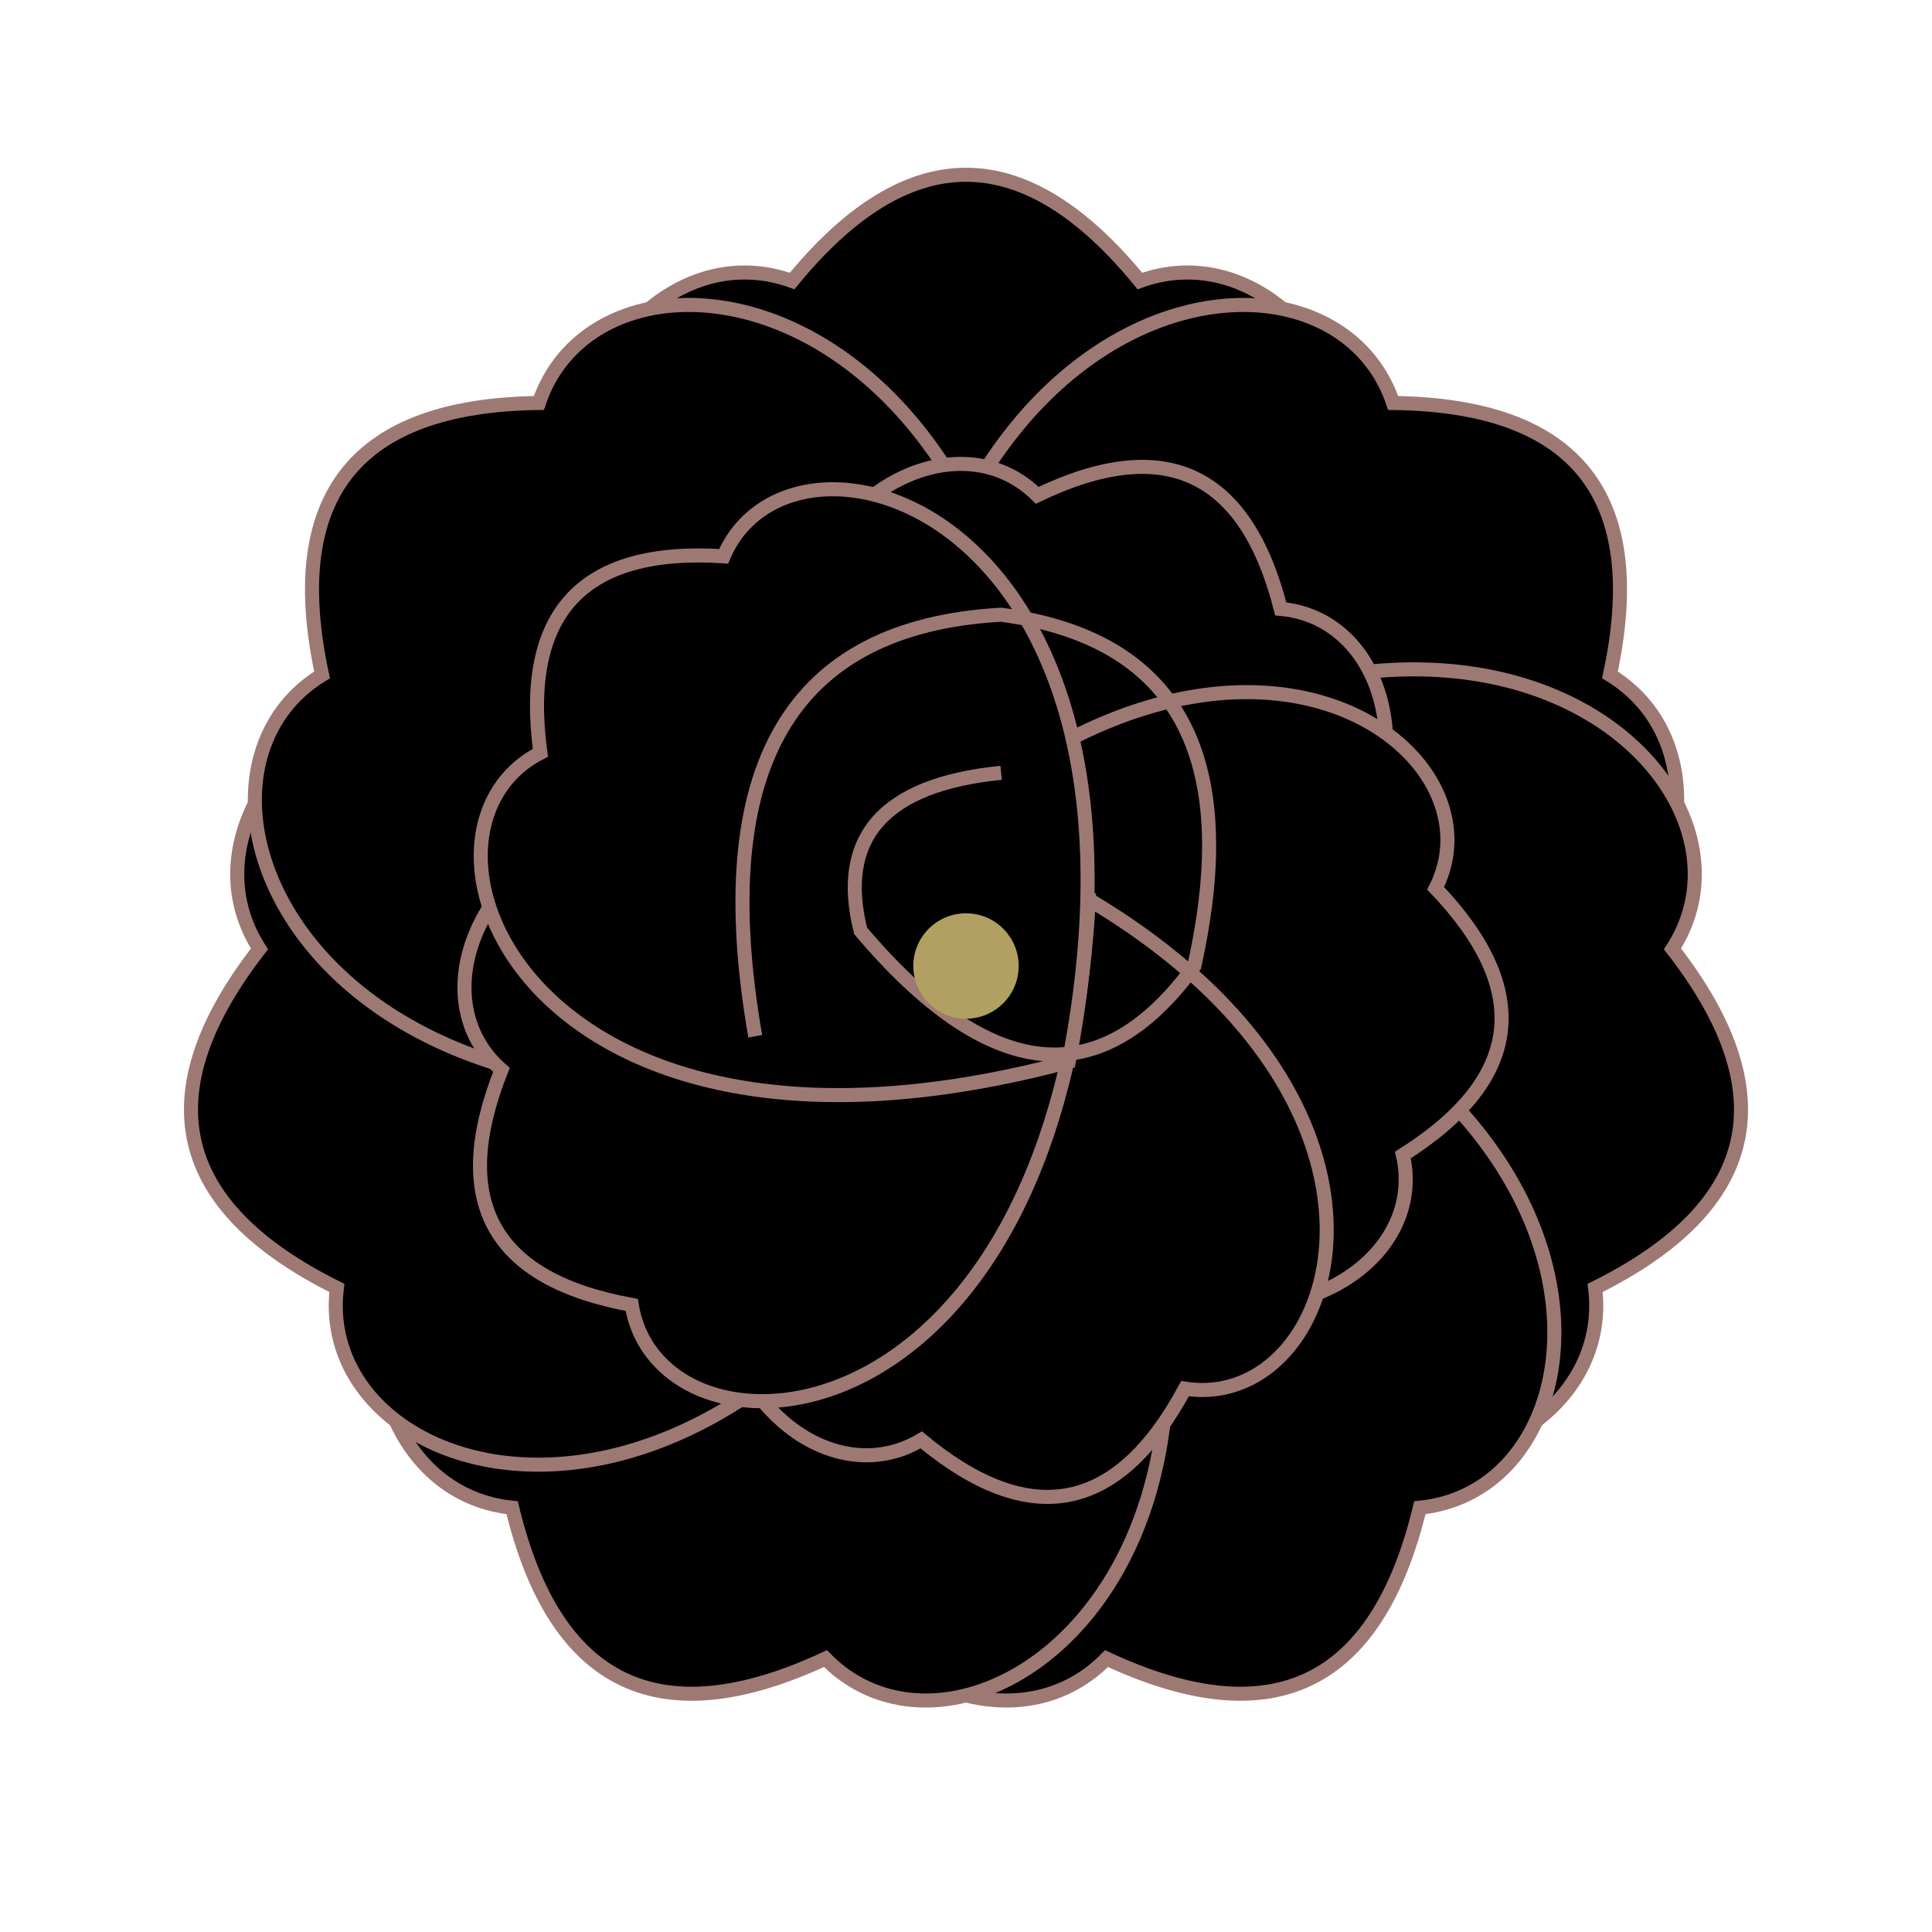
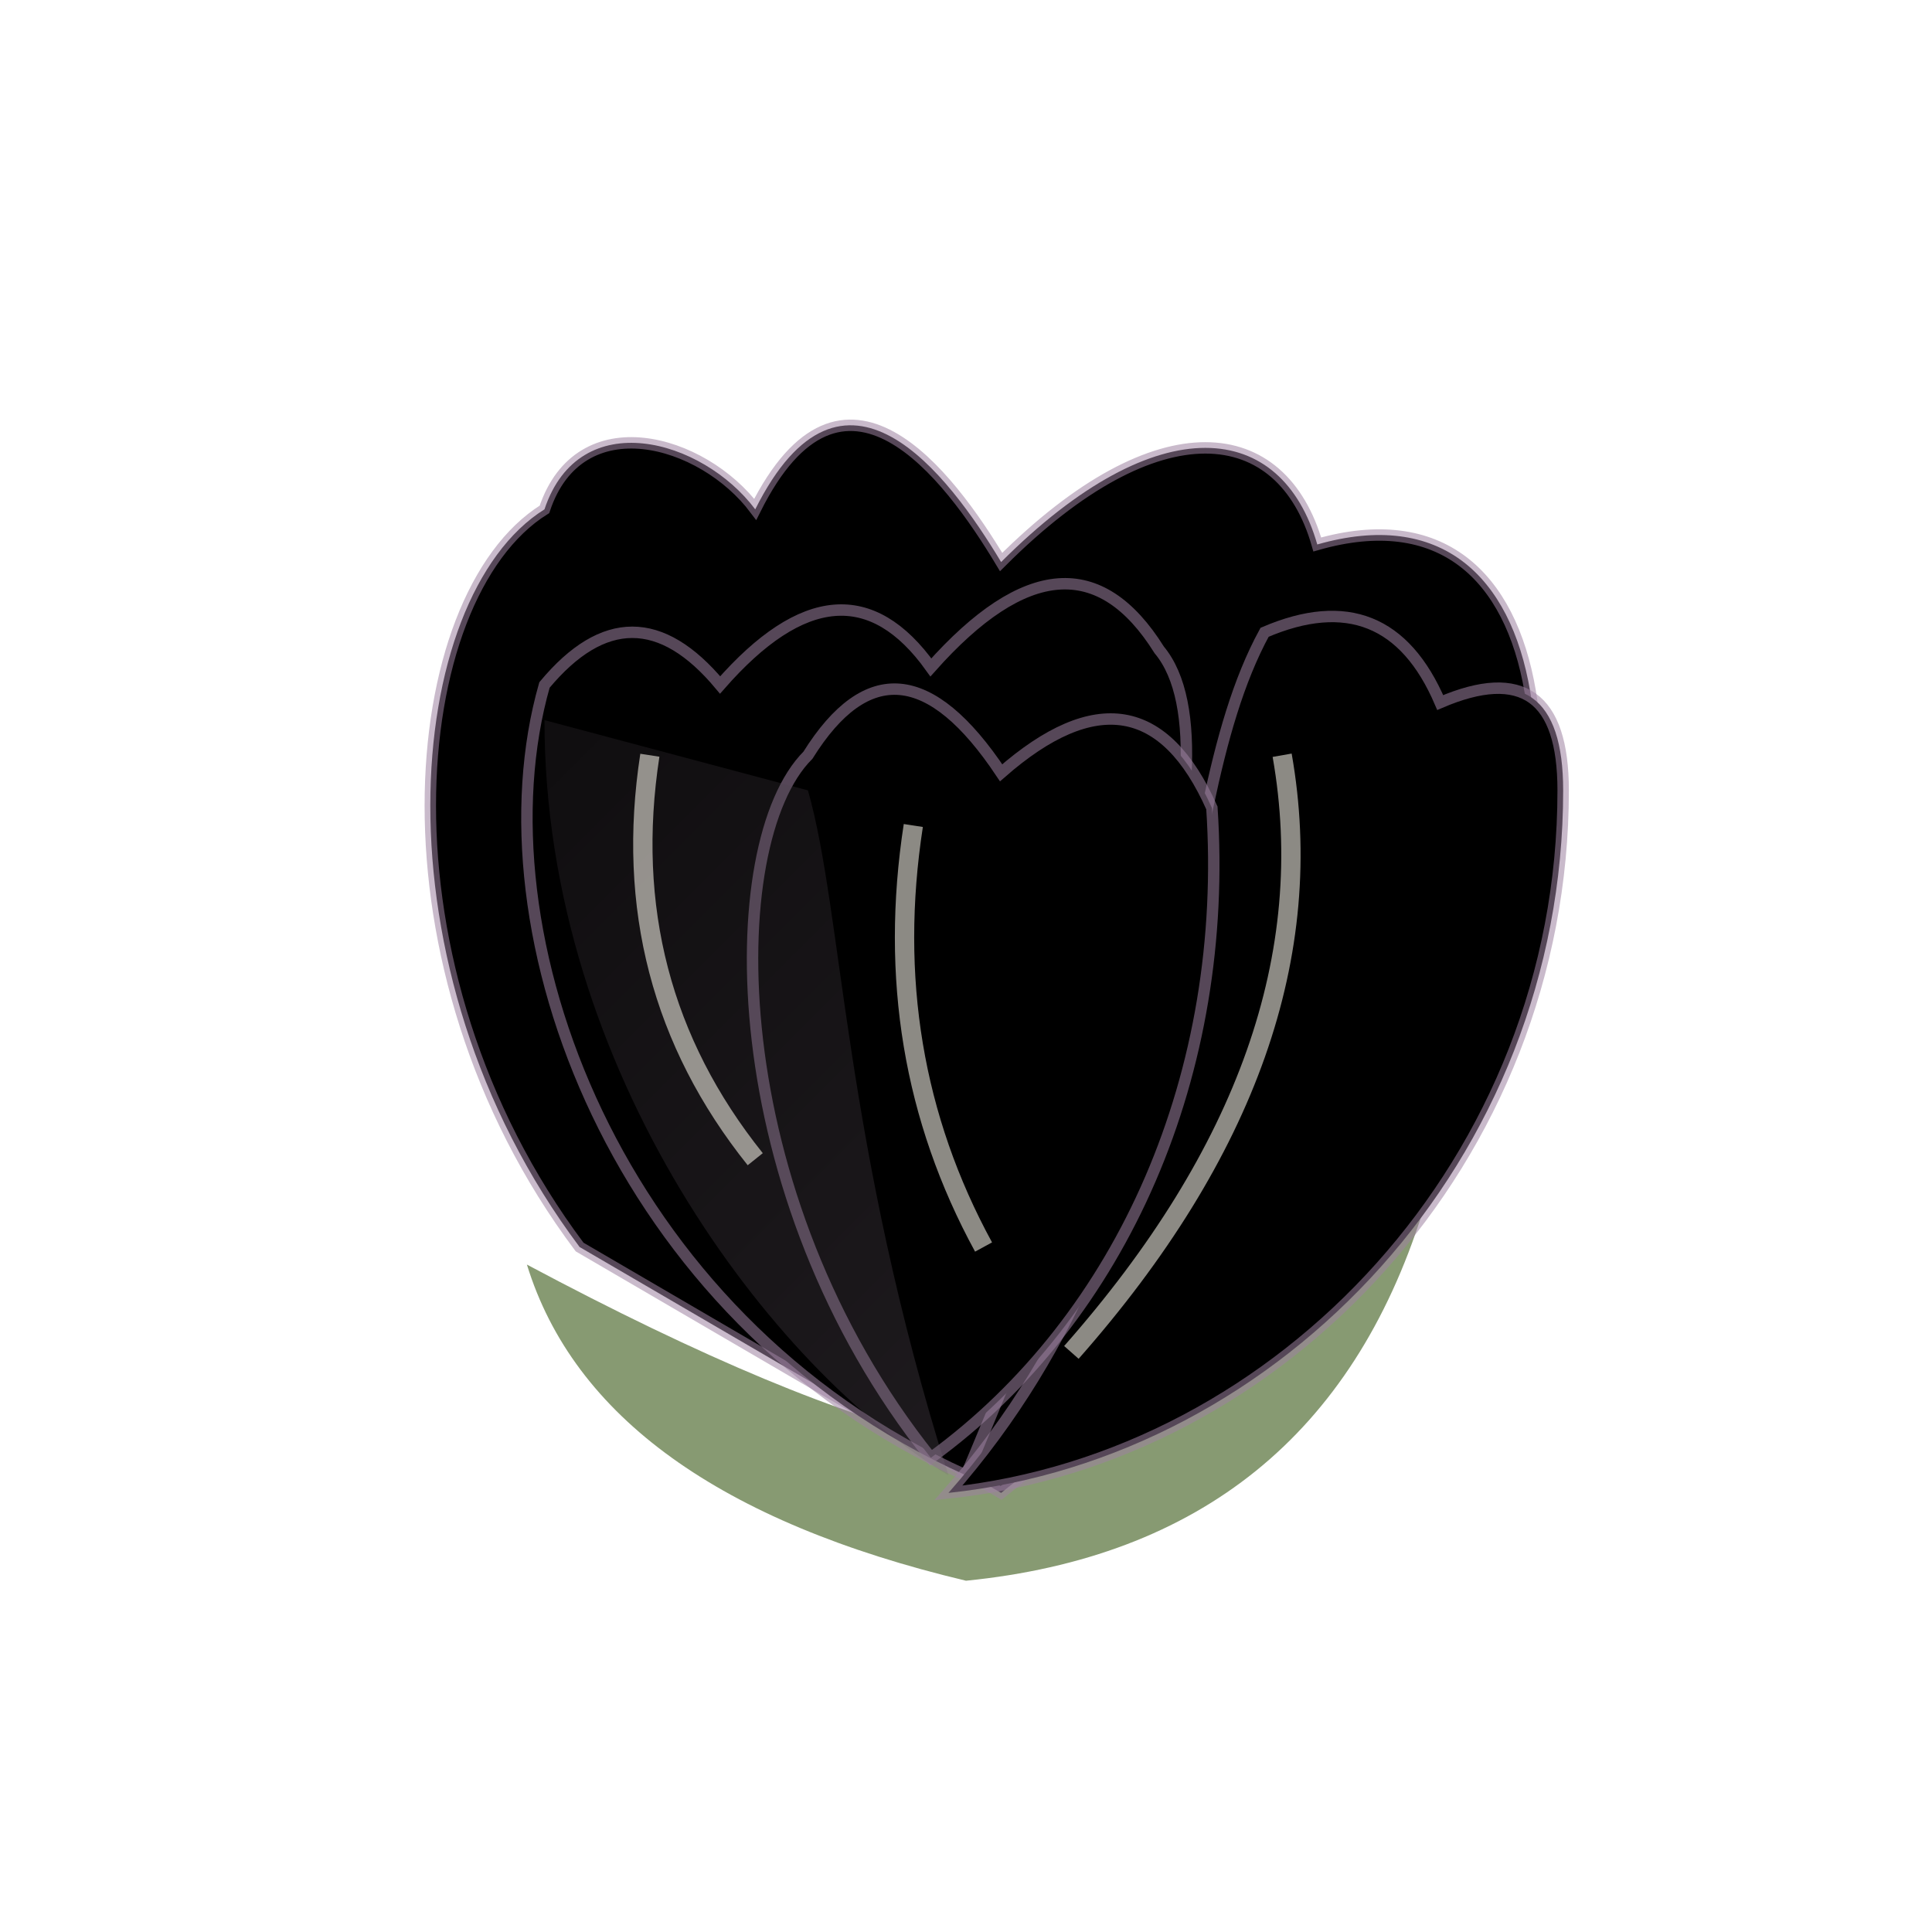
<svg xmlns="http://www.w3.org/2000/svg" width="110" height="110" viewBox="0 0 110 110">
-   <g transform="rotate(0.0 55 55)">
-     <path d="M55 60 C19.8 38 33 11.6 45.1 16 Q55 3.9 64.9 16 C77 11.6 90.2 38 55 60Z" fill="__COLOR__" stroke="#9e7973" stroke-width="0.8" />
-   </g>
-   <g transform="rotate(51.42857 55 55)">
-     <path d="M55 60 C19.8 38 33 11.6 45.1 16 Q55 3.9 64.9 16 C77 11.6 90.2 38 55 60Z" fill="__COLOR__" stroke="#9e7973" stroke-width="0.8" />
-   </g>
-   <g transform="rotate(102.8571 55 55)">
-     <path d="M55 60 C19.8 38 33 11.6 45.1 16 Q55 3.9 64.9 16 C77 11.6 90.2 38 55 60Z" fill="__COLOR__" stroke="#9e7973" stroke-width="0.8" />
-   </g>
-   <g transform="rotate(154.2857 55 55)">
-     <path d="M55 60 C19.8 38 33 11.6 45.1 16 Q55 3.9 64.9 16 C77 11.6 90.2 38 55 60Z" fill="__COLOR__" stroke="#9e7973" stroke-width="0.8" />
-   </g>
-   <g transform="rotate(205.7143 55 55)">
-     <path d="M55 60 C19.8 38 33 11.6 45.1 16 Q55 3.9 64.9 16 C77 11.6 90.2 38 55 60Z" fill="__COLOR__" stroke="#9e7973" stroke-width="0.8" />
-   </g>
-   <g transform="rotate(257.1429 55 55)">
-     <path d="M55 60 C19.8 38 33 11.6 45.1 16 Q55 3.9 64.9 16 C77 11.6 90.2 38 55 60Z" fill="__COLOR__" stroke="#9e7973" stroke-width="0.8" />
-   </g>
-   <g transform="rotate(308.5714 55 55)">
-     <path d="M55 60 C19.8 38 33 11.6 45.1 16 Q55 3.9 64.9 16 C77 11.6 90.2 38 55 60Z" fill="__COLOR__" stroke="#9e7973" stroke-width="0.8" />
-   </g>
-   <g transform="rotate(25.0 55 55)">
-     <path d="M55 63 C27.8 46 38 25.6 47.35 29 Q55 19.65 62.65 29 C72 25.6 82.2 46 55 63Z" fill="__COLOR__" stroke="#9e7973" stroke-width="0.8" />
-   </g>
-   <g transform="rotate(97.0 55 55)">
-     <path d="M55 63 C27.8 46 38 25.6 47.35 29 Q55 19.65 62.65 29 C72 25.6 82.2 46 55 63Z" fill="__COLOR__" stroke="#9e7973" stroke-width="0.8" />
-   </g>
-   <g transform="rotate(169.0 55 55)">
-     <path d="M55 63 C27.8 46 38 25.6 47.35 29 Q55 19.65 62.65 29 C72 25.6 82.2 46 55 63Z" fill="__COLOR__" stroke="#9e7973" stroke-width="0.8" />
-   </g>
-   <g transform="rotate(241.0 55 55)">
-     <path d="M55 63 C27.8 46 38 25.6 47.35 29 Q55 19.65 62.65 29 C72 25.6 82.2 46 55 63Z" fill="__COLOR__" stroke="#9e7973" stroke-width="0.8" />
-   </g>
-   <g transform="rotate(313.0 55 55)">
-     <path d="M55 63 C27.8 46 38 25.6 47.35 29 Q55 19.65 62.65 29 C72 25.6 82.2 46 55 63Z" fill="__COLOR__" stroke="#9e7973" stroke-width="0.8" />
-   </g>
-   <path d="M43 59Q39 36 57 35Q72 37 68 55Q60 66 49 53Q47 45 57 44" fill="none" stroke="#9e7973" stroke-width="0.8" />
-   <circle cx="55" cy="55" r="3" fill="#b1a061" />
+   <defs>
+     <linearGradient id="cup" gradientUnits="userSpaceOnUse" x1="0" y1="0" x2="110" y2="110">
+       <stop offset="0" stop-color="__COLOR__" />
+       <stop offset="1" stop-color="#bda6bd" />
+     </linearGradient>
+   </defs>
+   <path d="M55 90Q34 85 30 72Q45 80 54 82Q66 78 81 69Q75 88 55 90Z" fill="#879a72" />
+   <path d="M33 71C21 55 23 34 31 29C33 23 40 25 43 29C48 19 54 27 57 32C66 23 73 24 75 31C89 27 91 46 82 65L57 85Z" fill="__COLOR__" stroke="#9d82a0" stroke-opacity=".55" stroke-width=".65" />
+   <path d="M55 84C35 75 27 53 31 39Q36 33 41 39Q48 31 53 38Q61 29 66 37C71 43 63 65 55 84Z" fill="__COLOR__" stroke="#9d82a0" stroke-opacity=".55" stroke-width=".65" />
+   <path d="M54 85C69 68 66 47 72 36Q79 33 82 40Q89 37 89 45C89 66 73 83 54 85Z" fill="__COLOR__" stroke="#9d82a0" stroke-opacity=".55" stroke-width=".65" />
+   <path d="M53 83C41 68 41 48 46 43Q51 35 57 44Q65 37 69 46C70 61 64 75 53 83Z" fill="__COLOR__" stroke="#9d82a0" stroke-opacity=".55" stroke-width=".65" />
+   <path d="M31 41C31 61 44 78 54 84C48 65 48 52 46 45Z" fill="url(#cup)" opacity=".25" />
+   <path d="M73 43Q76 60 61 77M37 43Q35 56 43 66M52 47Q50 60 56 71" fill="none" stroke="#fffaf0" stroke-opacity=".55" stroke-width="1.1" />
</svg>
